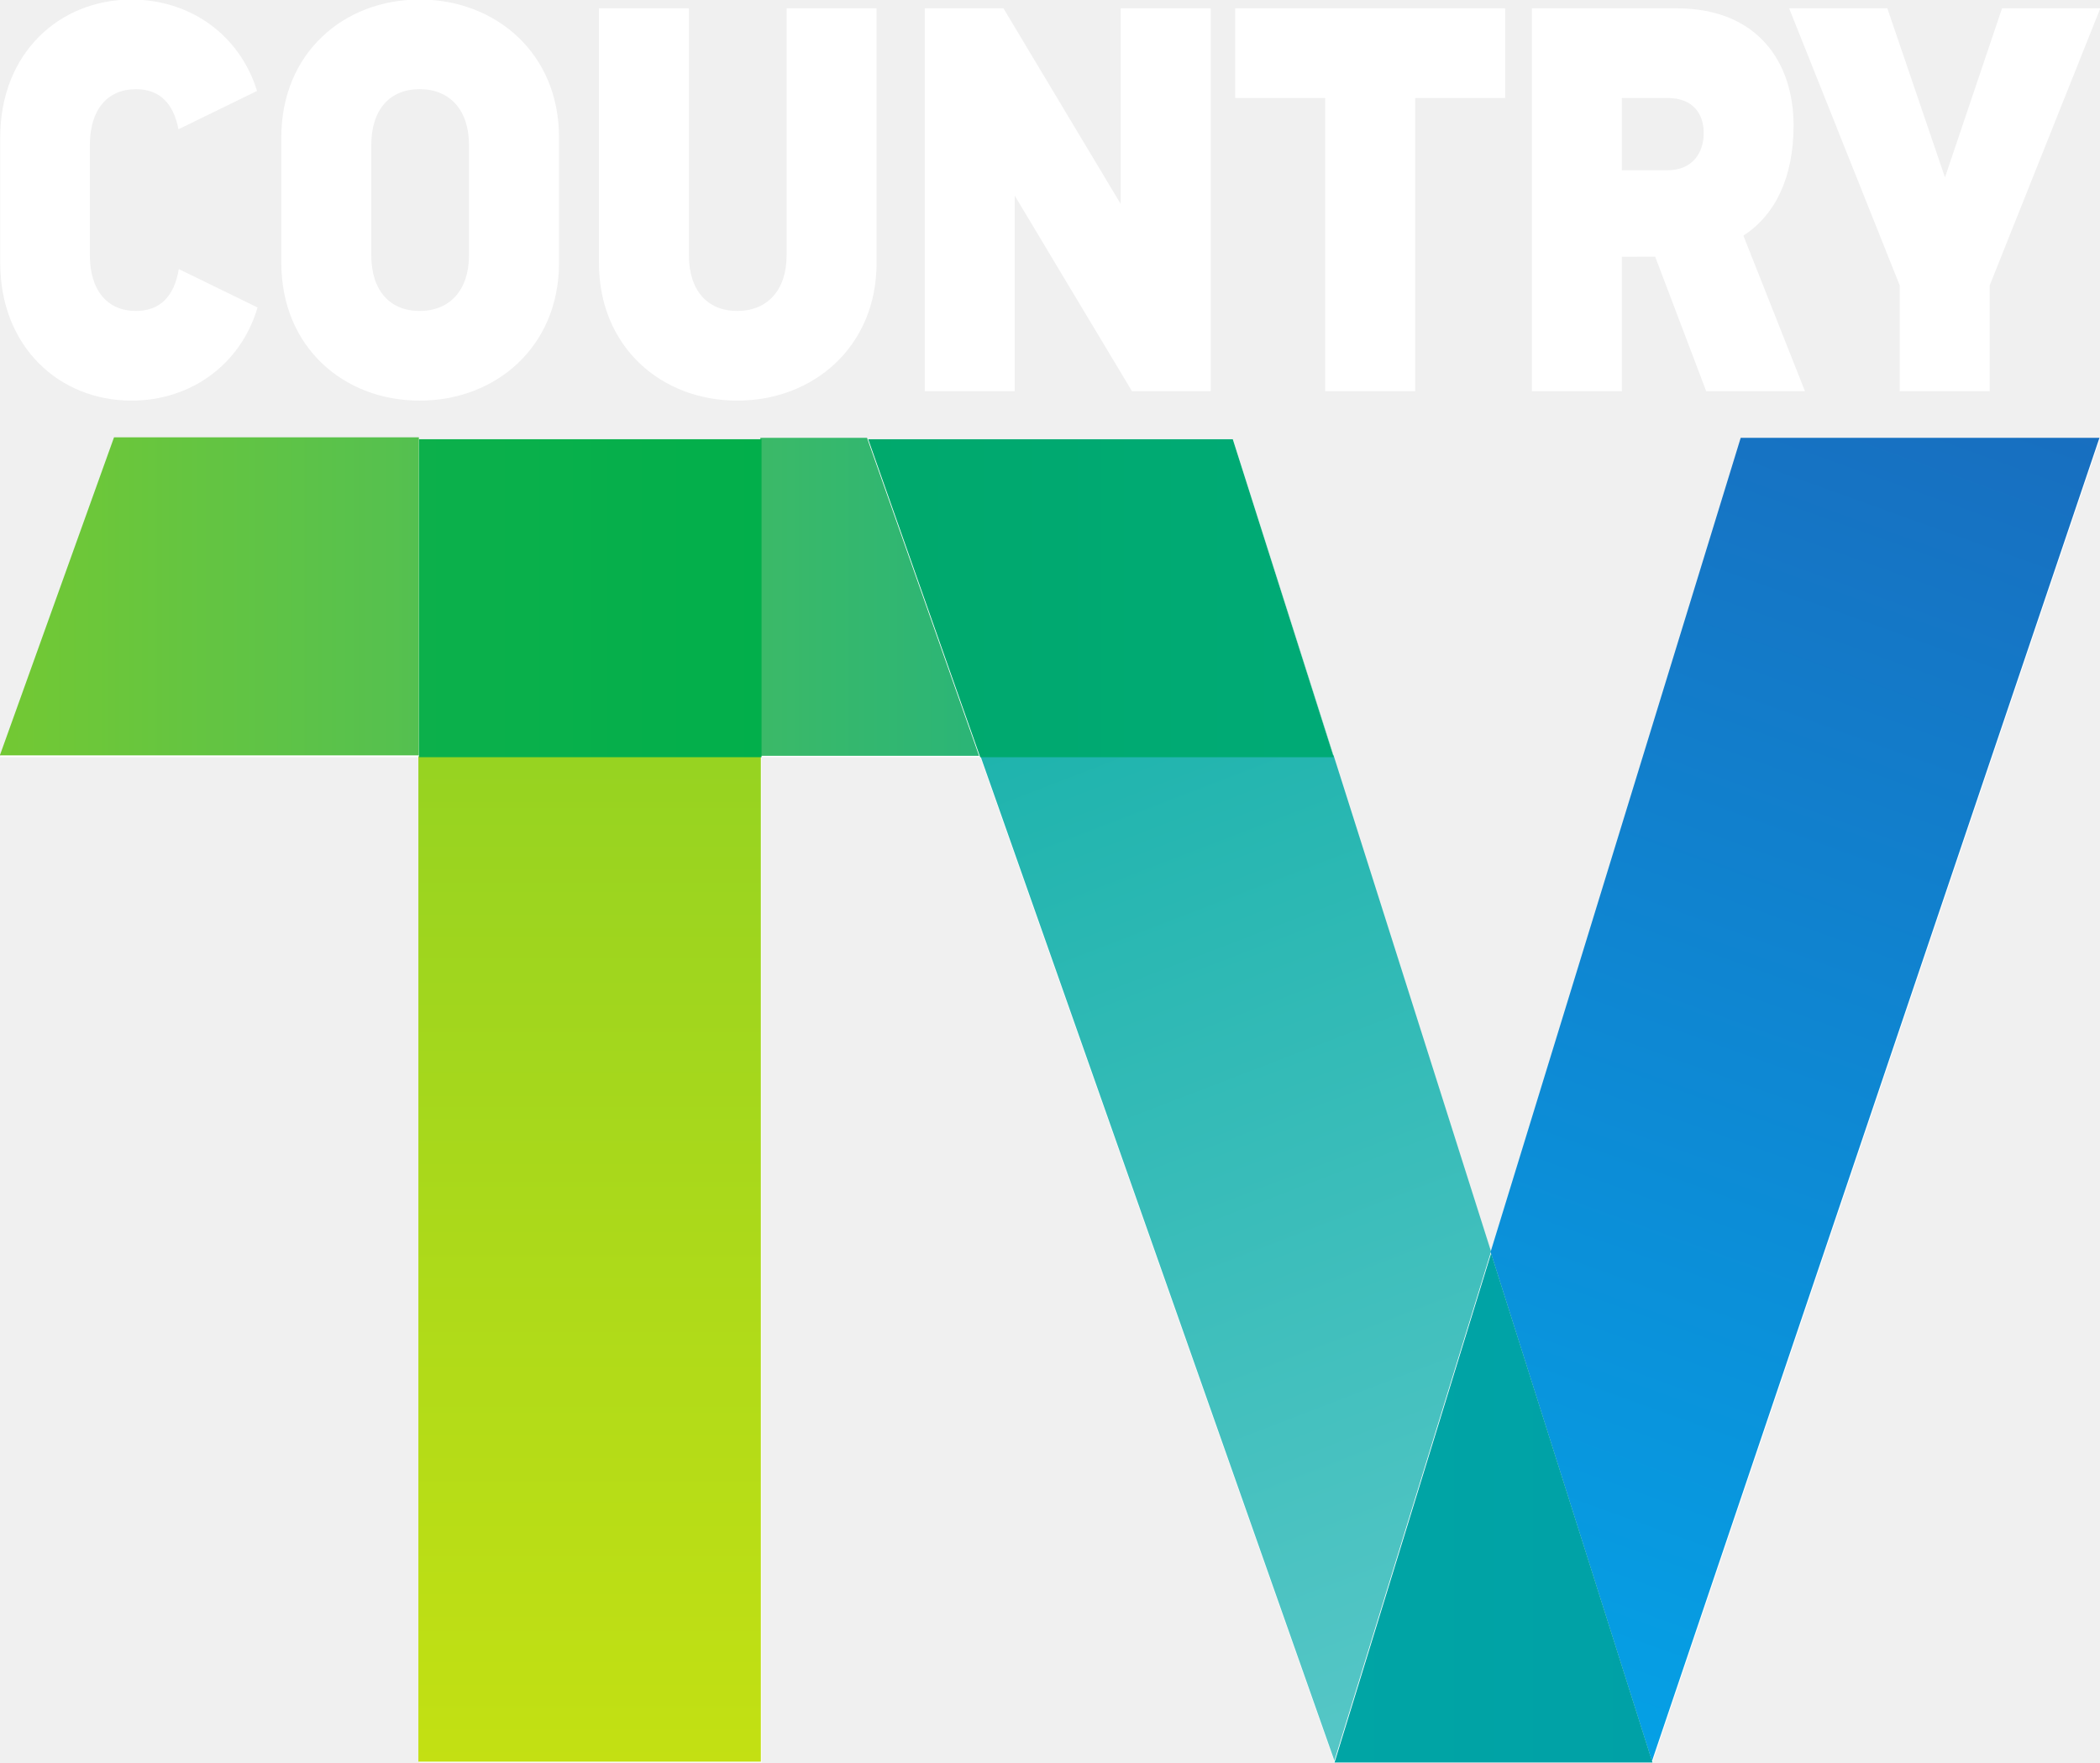
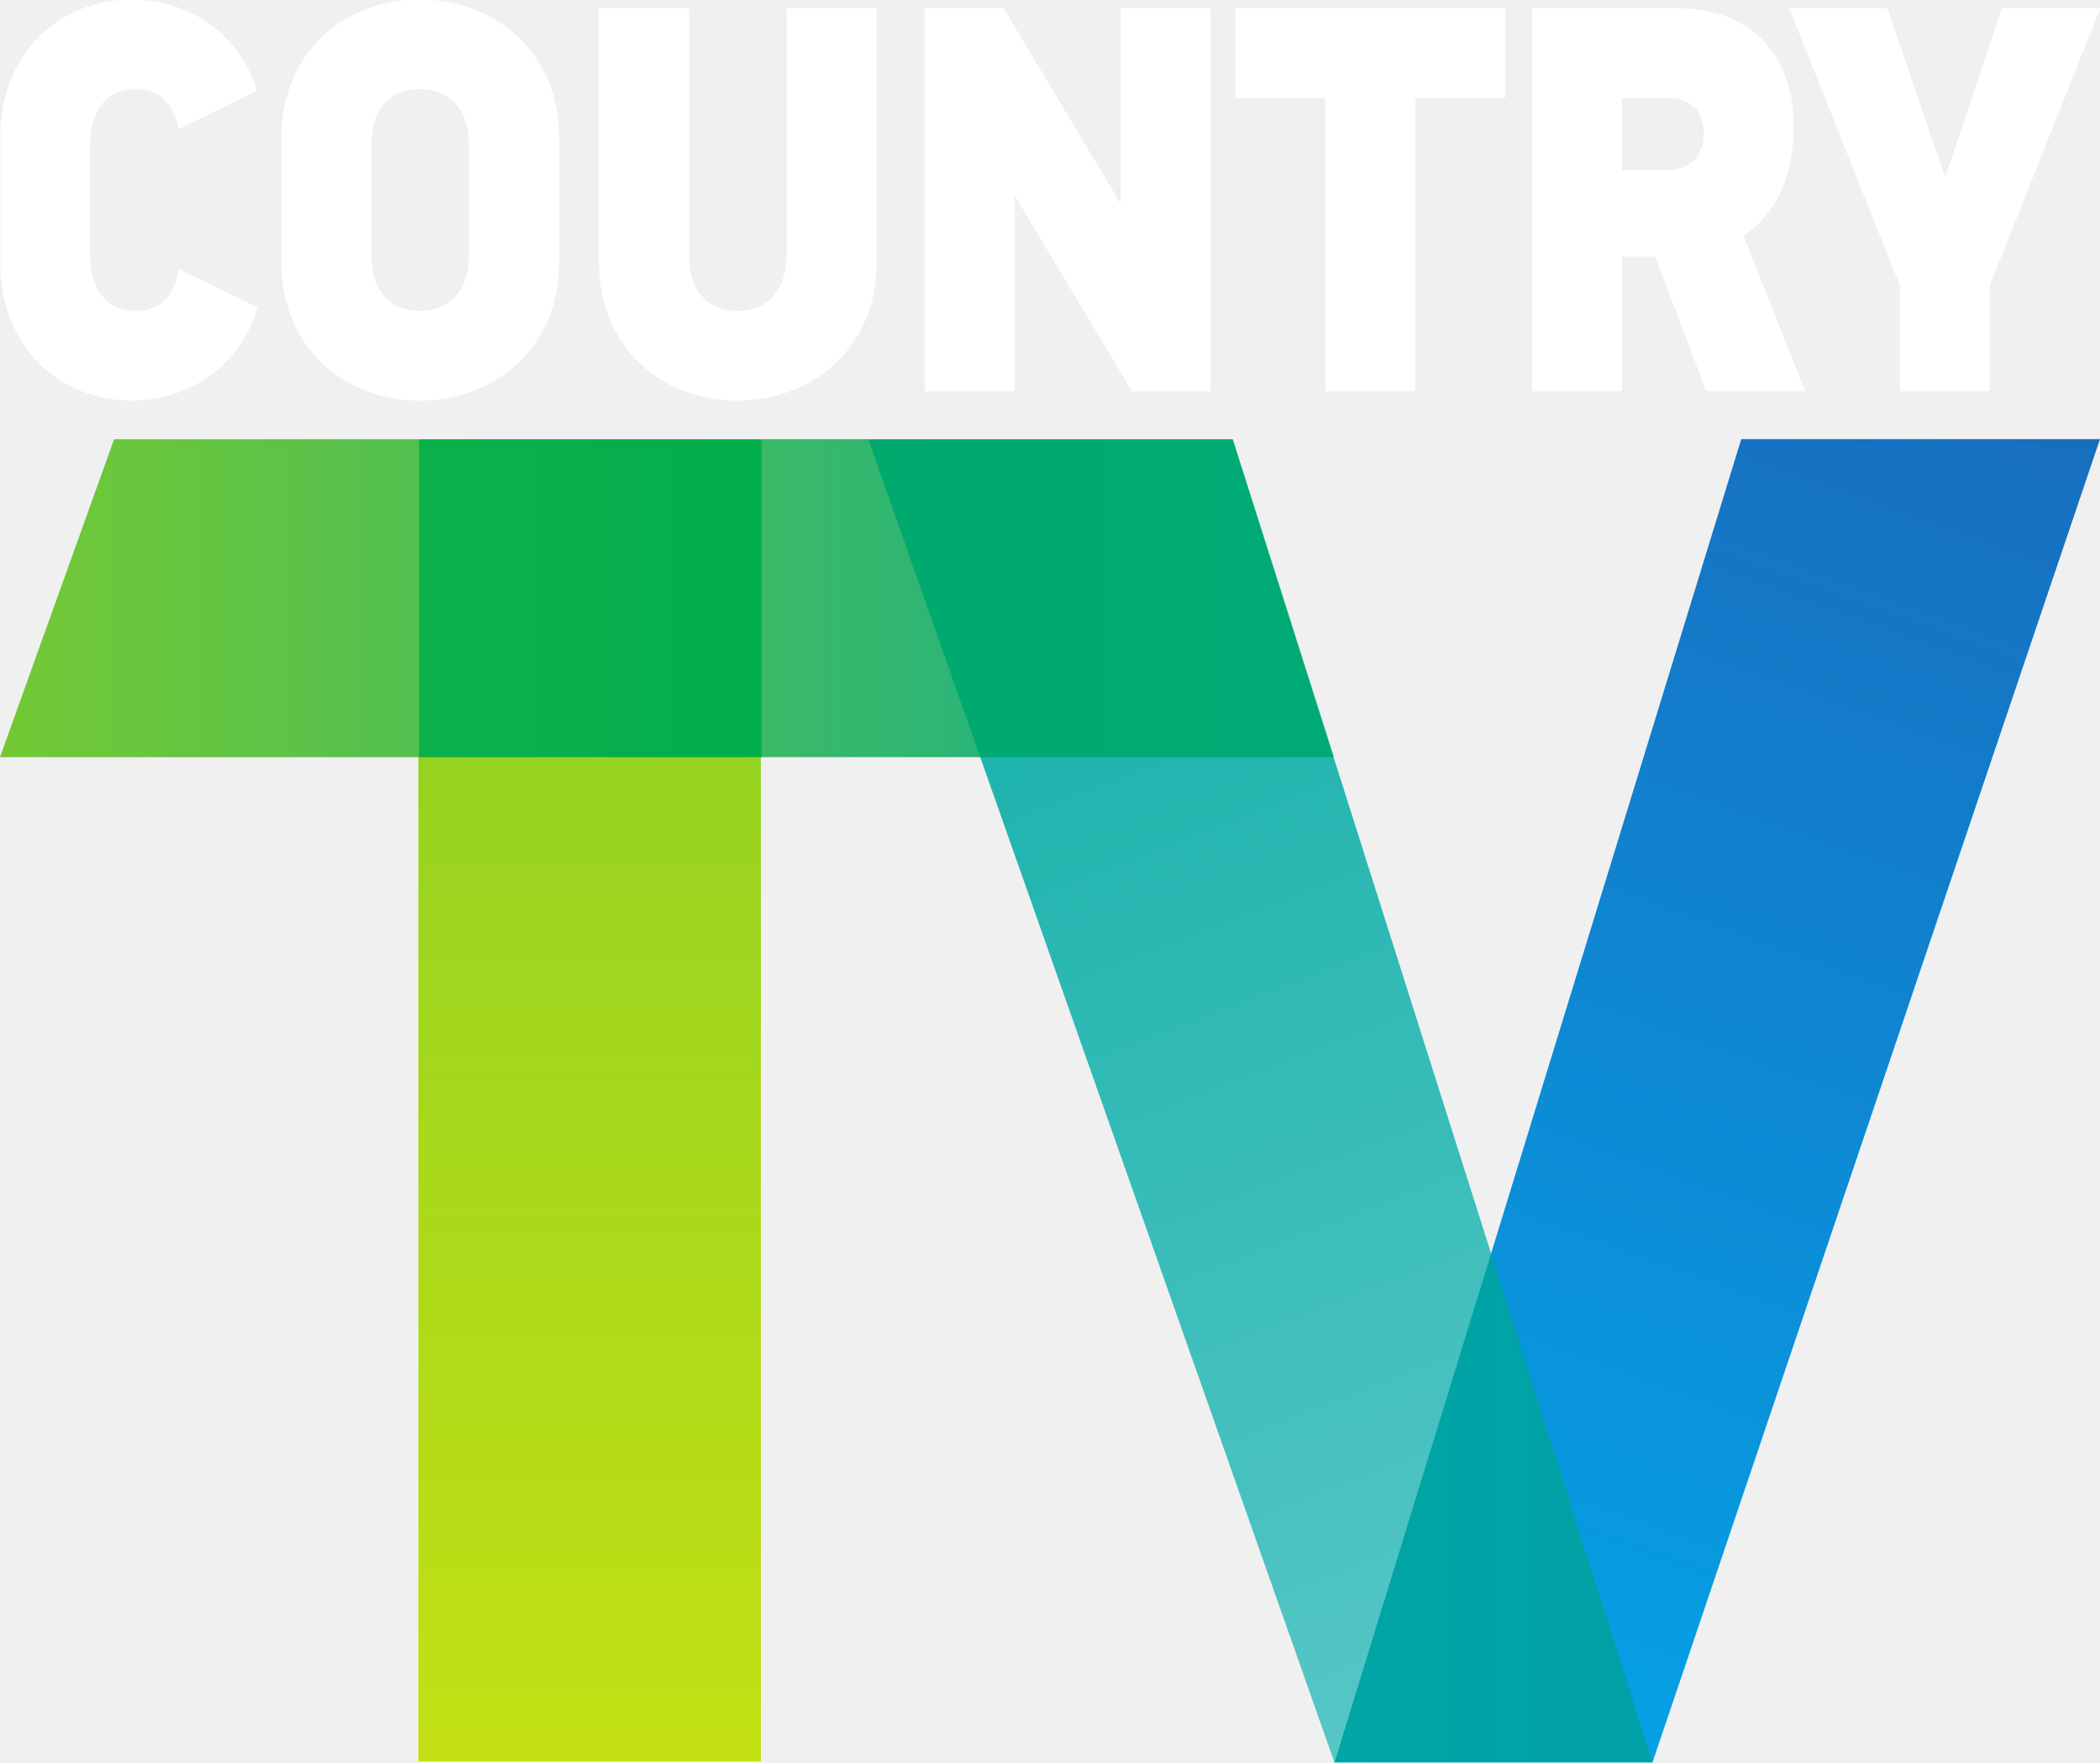
- <svg xmlns="http://www.w3.org/2000/svg" width="193" height="162" version="1.1" viewBox="0 0 51.065 42.862">
+ <svg xmlns="http://www.w3.org/2000/svg" xmlns:xlink="http://www.w3.org/1999/xlink" width="193" height="162" version="1.1" viewBox="0 0 51.065 42.862">
  <defs>
    <clipPath id="i">
      <path d="m480.61 378.42h82.8v24.803h-82.8z" />
    </clipPath>
-     <clipPath>
-       <path d="m537.14 394.89-0.701-1.953h1.659v1.953z" />
-     </clipPath>
-     <clipPath>
-       <path d="m489.76 396.93v-12.247h48.341v8.25h-1.659l0.701 1.953h0.958v2.044z" />
-     </clipPath>
-     <clipPath>
-       <path d="m541.77 394.89 0.688-1.953h2.17l-0.619 1.953z" />
-     </clipPath>
-     <clipPath>
-       <path d="m539.01 392.94h2.104v1.953h-2.104z" />
-     </clipPath>
-     <clipPath>
-       <path d="m544.63 386.76h1.953l-0.991 3.127z" />
-     </clipPath>
-     <linearGradient id="e" x2="1" gradientTransform="matrix(4.2119 11.749 11.749 -4.2119 544.84 385.21)" gradientUnits="userSpaceOnUse">
+     <linearGradient id="e" x2="1" gradientTransform="matrix(16.679 -46.525 46.525 16.679 33.273 49.01)" gradientUnits="userSpaceOnUse">
      <stop stop-color="#00adef" offset="0" />
      <stop stop-color="#1c63b7" offset="1" />
    </linearGradient>
-     <linearGradient id="f" x2="1" gradientTransform="matrix(4.2318 -11.47 -11.47 -4.2318 542.12 396.78)" gradientUnits="userSpaceOnUse">
+     <linearGradient id="f" x2="1" gradientTransform="matrix(16.758 45.42 -45.42 16.758 22.489 3.2077)" gradientUnits="userSpaceOnUse">
      <stop stop-color="#00a99f" offset="0" />
      <stop stop-color="#66ccce" offset="1" />
    </linearGradient>
-     <linearGradient id="g" x2="1" gradientTransform="matrix(-5e-7 10.482 10.482 5e-7 540.06 385.53)" gradientUnits="userSpaceOnUse">
+     <linearGradient id="g" x2="1" gradientTransform="matrix(-1.98e-6 -41.508 41.508 -1.98e-6 14.332 47.711)" gradientUnits="userSpaceOnUse">
      <stop stop-color="#cce310" offset="0" />
      <stop stop-color="#80cc28" offset="1" />
    </linearGradient>
    <linearGradient id="a" x2="1" gradientTransform="matrix(10.616 0 0 -10.616 535.43 393.91)" gradientUnits="userSpaceOnUse">
      <stop stop-color="#7fcc28" offset="0" />
      <stop stop-color="#00a99f" offset="1" />
    </linearGradient>
-     <linearGradient id="c" x1="-45.06" x2="-36.73" y1="20.575" y2="20.575" gradientUnits="userSpaceOnUse">
+     <linearGradient id="c" x1="-45.06" x2="-36.73" y1="20.575" y2="20.575" gradientTransform="translate(55.248,-6.0283)" gradientUnits="userSpaceOnUse">
      <stop stop-color="#0cb04b" offset="0" />
      <stop stop-color="#02af4b" offset="1" />
    </linearGradient>
-     <linearGradient id="b" x1="-34.136" x2="-22.815" y1="20.575" y2="20.575" gradientUnits="userSpaceOnUse">
+     <linearGradient id="b" x1="-34.136" x2="-22.815" y1="20.575" y2="20.575" gradientTransform="translate(55.248 -6.0283)" gradientUnits="userSpaceOnUse">
      <stop stop-color="#00a96c" offset="0" />
      <stop stop-color="#00aa76" offset="1" />
    </linearGradient>
-     <linearGradient id="h" x1="-22.796" x2="-15.065" y1="42.699" y2="42.699" gradientUnits="userSpaceOnUse">
+     <linearGradient id="h" x1="-22.796" x2="-15.065" y1="42.699" y2="42.699" gradientTransform="translate(55.248 -6.0292)" gradientUnits="userSpaceOnUse">
      <stop stop-color="#00a5a5" offset="0" />
      <stop stop-color="#00a1a6" offset="1" />
    </linearGradient>
+     <linearGradient id="linearGradient957" x2="1" gradientTransform="matrix(42.038 0 0 42.038 -4.0027 14.527)" gradientUnits="userSpaceOnUse" xlink:href="#a" />
+     <linearGradient id="linearGradient959" x2="1" gradientTransform="matrix(42.038 0 0 42.038 -3.9745 14.561)" gradientUnits="userSpaceOnUse" xlink:href="#a" />
+     <linearGradient id="linearGradient961" x2="1" gradientTransform="matrix(42.038 0 0 42.038 -4.0019 14.573)" gradientUnits="userSpaceOnUse" xlink:href="#a" />
  </defs>
-   <g transform="translate(55.248 -6.0283)">
-     <path d="m-45.062 16.709h8.332v32.182h-8.332z" fill="#fff" />
-     <g transform="matrix(3.9599 0 0 -3.9599 -34.137 16.707)">
-       <path d="m0 0h2.239l2.578-8.127h-1.953z" fill="#fff" />
-     </g>
-     <g transform="matrix(3.9599 0 0 -3.9599 -4.1835 16.707)">
-       <path d="m0 0h-2.203l-2.498-8.127h1.953z" fill="#fff" />
-     </g>
-     <g transform="matrix(3.9599 0 0 -3.9599 -25.272 16.707)">
-       <path d="m0 0 0.62-1.953h-8.19l0.701 1.953z" fill="#fff" />
-     </g>
-     <g transform="matrix(3.9599 0 0 -3.9599 -2179.5 1580.4)">
-       <path d="m539.01 386.76h2.103v6.174h-2.103z" fill="url(#g)" />
-     </g>
-     <g transform="matrix(3.9599 0 0 -3.9599 -2179.5 1580.4)">
-       <path d="m542.46 392.94 2.175-6.174 0.962 3.127-0.967 3.047z" fill="url(#f)" />
-     </g>
-     <g transform="matrix(3.9599 0 0 -3.9599 -2179.5 1580.4)">
-       <path d="m547.13 394.89-1.536-5 0.991-3.127 2.748 8.127z" fill="url(#e)" />
-     </g>
-     <g transform="matrix(.35278 0 0 -.35278 -227.24 183.9)" />
-     <g transform="matrix(3.9599 0 0 -3.9599 -2179.5 1580.4)">
-       <path d="m544.01 394.89 0.619-1.953h1e-3z" fill="url(#a)" />
-     </g>
-     <g transform="matrix(3.9599 0 0 -3.9599 -2179.5 1580.4)">
-       <path d="m541.11 394.89v-1.953h1.343l-0.688 1.953z" fill="url(#a)" />
-     </g>
-     <g transform="matrix(3.9599 0 0 -3.9599 -2179.5 1580.4)">
-       <path d="m536.44 392.94h2.573v1.953h-1.872z" fill="url(#a)" />
-     </g>
-     <g transform="matrix(.35278 0 0 -.35278 -227.24 183.9)" />
-     <g transform="matrix(.35278 0 0 -.35278 -227.24 183.9)" />
-     <g transform="matrix(.35278 0 0 -.35278 -227.24 183.9)" />
-     <g transform="matrix(.35278 0 0 -.35278 -227.24 183.9)" />
-     <g transform="matrix(1.1458 0 0 -1.1458 -618.53 458.7)" fill="#fff">
-       <g clip-path="url(#i)" fill="#fff">
-         <g transform="translate(495.4 389.36)" fill="#fff">
-           <g fill="#fff">
-             <path transform="translate(11.852 -2.792)" d="m0 0c-1.615 0-2.935 1.142-2.935 2.922v5.404h1.909v-5.236c0-0.754 0.393-1.187 1.026-1.187s1.048 0.433 1.048 1.187v5.236h1.909v-5.404c0-1.78-1.342-2.922-2.957-2.922" />
-             <path transform="translate(6.1595 .2977)" d="m0 0c0-0.753-0.415-1.187-1.048-1.187s-1.026 0.434-1.026 1.187v2.334c0 0.753 0.393 1.187 1.026 1.187s1.048-0.434 1.048-1.187zm-1.048 5.423c-1.615 0-2.935-1.141-2.935-2.922v-2.668c0-1.781 1.32-2.923 2.935-2.923s2.958 1.142 2.958 2.923v2.668c0 1.781-1.343 2.922-2.958 2.922" />
-             <path transform="translate(20.23 -2.5935)" d="m0 0-2.489 4.151v-4.151h-1.909v8.127h1.67l2.487-4.151v4.151h1.911v-8.127z" />
-             <path transform="translate(26.24 3.6309)" d="m0 0v-6.224h-1.91v6.224h-1.91v1.903h5.729v-1.903z" />
-             <path transform="translate(31.598 3.6309)" d="m0 0h-0.972v-1.533h0.972c0.524 0 0.765 0.367 0.765 0.789 0 0.423-0.241 0.744-0.765 0.744m0.818-6.224-1.083 2.856-0.707-1e-3v-2.855h-1.91v8.127h3.072c1.724 0 2.482-1.15 2.482-2.486 0-1.107-0.392-1.904-1.065-2.338l1.307-3.303z" />
-             <path transform="translate(38.432 -.3472)" d="m0 0v-2.246h-1.909v2.246l-2.347 5.881h2.084l1.223-3.588 1.211 3.588h2.085z" />
-             <path d="m0 0c-0.092-0.569-0.391-0.889-0.91-0.889-0.603 0-0.977 0.433-0.977 1.187v2.333c0 0.754 0.374 1.187 0.977 1.187 0.507 0 0.8-0.306 0.903-0.851l1.668 0.814c-0.374 1.207-1.436 1.939-2.664 1.939-1.533 0-2.786-1.14-2.786-2.921v-2.669c0-1.78 1.253-2.922 2.786-2.922 1.241 0 2.312 0.748 2.675 1.977z" />
-           </g>
-         </g>
+   <path d="m10.186 10.681h8.332v32.182h-8.332z" fill="#fff" />
+   <path d="m21.111 10.679h8.866l10.209 32.182h-7.734z" fill="#fff" stroke-width="3.96" />
+   <path d="m51.064 10.679h-8.724l-9.892 32.182h7.734z" fill="#fff" stroke-width="3.96" />
+   <path d="m29.976 10.679 2.455 7.734h-32.432l2.776-7.734z" fill="#fff" stroke-width="3.96" />
+   <path d="m10.174 42.841h8.33v-24.448c-2.668-1.631-5.328-3.372-8.33 0z" fill="url(#g)" stroke-width="3.96" />
+   <path d="m23.836 18.414 8.613 24.448c4.791-1.906 3.889-7.404 3.809-12.383l-3.829-12.066c-3.018-1.173-6.035-2.338-8.593 0z" fill="url(#f)" stroke-width="3.96" />
+   <path d="m42.341 10.678-6.082 19.8c-0.316 5.137-0.172 9.989 3.924 12.383l10.882-32.183z" fill="url(#e)" stroke-width="3.96" />
+   <path d="m29.973 10.647 2.451 7.734h4e-3z" fill="url(#linearGradient957)" stroke-width="3.96" />
+   <path d="m18.518 10.68c-0.393 2.615-2.065 5.352 0 7.733h5.318c2.631-1.968-0.316-4.897-2.724-7.733z" fill="url(#linearGradient959)" stroke-width="3.96" />
+   <path d="m-0.002 18.414h10.188c3.321-2.163 1.334-4.989 0-7.733h-7.412z" fill="url(#linearGradient961)" stroke-width="3.96" />
+   <g transform="matrix(1.1458 0 0 -1.1458 -563.28 452.67)" clip-path="url(#i)" fill="#fff">
+     <g transform="translate(495.4,389.36)" fill="#fff">
+       <g fill="#fff">
+         <path transform="translate(11.852,-2.792)" d="m0 0c-1.615 0-2.935 1.142-2.935 2.922v5.404h1.909v-5.236c0-0.754 0.393-1.187 1.026-1.187s1.048 0.433 1.048 1.187v5.236h1.909v-5.404c0-1.78-1.342-2.922-2.957-2.922" />
+         <path transform="translate(6.1595 .2977)" d="m0 0c0-0.753-0.415-1.187-1.048-1.187s-1.026 0.434-1.026 1.187v2.334c0 0.753 0.393 1.187 1.026 1.187s1.048-0.434 1.048-1.187zm-1.048 5.423c-1.615 0-2.935-1.141-2.935-2.922v-2.668c0-1.781 1.32-2.923 2.935-2.923s2.958 1.142 2.958 2.923v2.668c0 1.781-1.343 2.922-2.958 2.922" />
+         <path transform="translate(20.23,-2.5935)" d="m0 0-2.489 4.151v-4.151h-1.909v8.127h1.67l2.487-4.151v4.151h1.911v-8.127z" />
+         <path transform="translate(26.24,3.6309)" d="m0 0v-6.224h-1.91v6.224h-1.91v1.903h5.729v-1.903z" />
+         <path transform="translate(31.598,3.6309)" d="m0 0h-0.972v-1.533h0.972c0.524 0 0.765 0.367 0.765 0.789 0 0.423-0.241 0.744-0.765 0.744m0.818-6.224-1.083 2.856-0.707-1e-3v-2.855h-1.91v8.127h3.072c1.724 0 2.482-1.15 2.482-2.486 0-1.107-0.392-1.904-1.065-2.338l1.307-3.303z" />
+         <path transform="translate(38.432 -.3472)" d="m0 0v-2.246h-1.909v2.246l-2.347 5.881h2.084l1.223-3.588 1.211 3.588h2.085z" />
+         <path d="m0 0c-0.092-0.569-0.391-0.889-0.91-0.889-0.603 0-0.977 0.433-0.977 1.187v2.333c0 0.754 0.374 1.187 0.977 1.187 0.507 0 0.8-0.306 0.903-0.851l1.668 0.814c-0.374 1.207-1.436 1.939-2.664 1.939-1.533 0-2.786-1.14-2.786-2.921v-2.669c0-1.78 1.253-2.922 2.786-2.922 1.241 0 2.312 0.748 2.675 1.977z" />
      </g>
    </g>
-     <path d="m-31.412 24.442h8.597l-2.456-7.733h-8.865z" fill="url(#b)" style="paint-order:stroke fill markers" />
-     <path d="m-45.06 24.442h8.33v-7.733h-8.33z" fill="url(#c)" style="paint-order:stroke fill markers" />
-     <path d="m-22.796 48.89h7.731l-3.924-12.382z" fill="url(#h)" style="paint-order:stroke fill markers" />
  </g>
+   <path d="m23.836 18.414h8.597l-2.456-7.733h-8.865z" fill="url(#b)" style="paint-order:stroke fill markers" />
+   <path d="m10.188 18.414h8.33v-7.733h-8.33z" fill="url(#c)" style="paint-order:stroke fill markers" />
+   <path d="m32.452 42.861h7.731l-3.924-12.382z" fill="url(#h)" style="paint-order:stroke fill markers" />
</svg>
